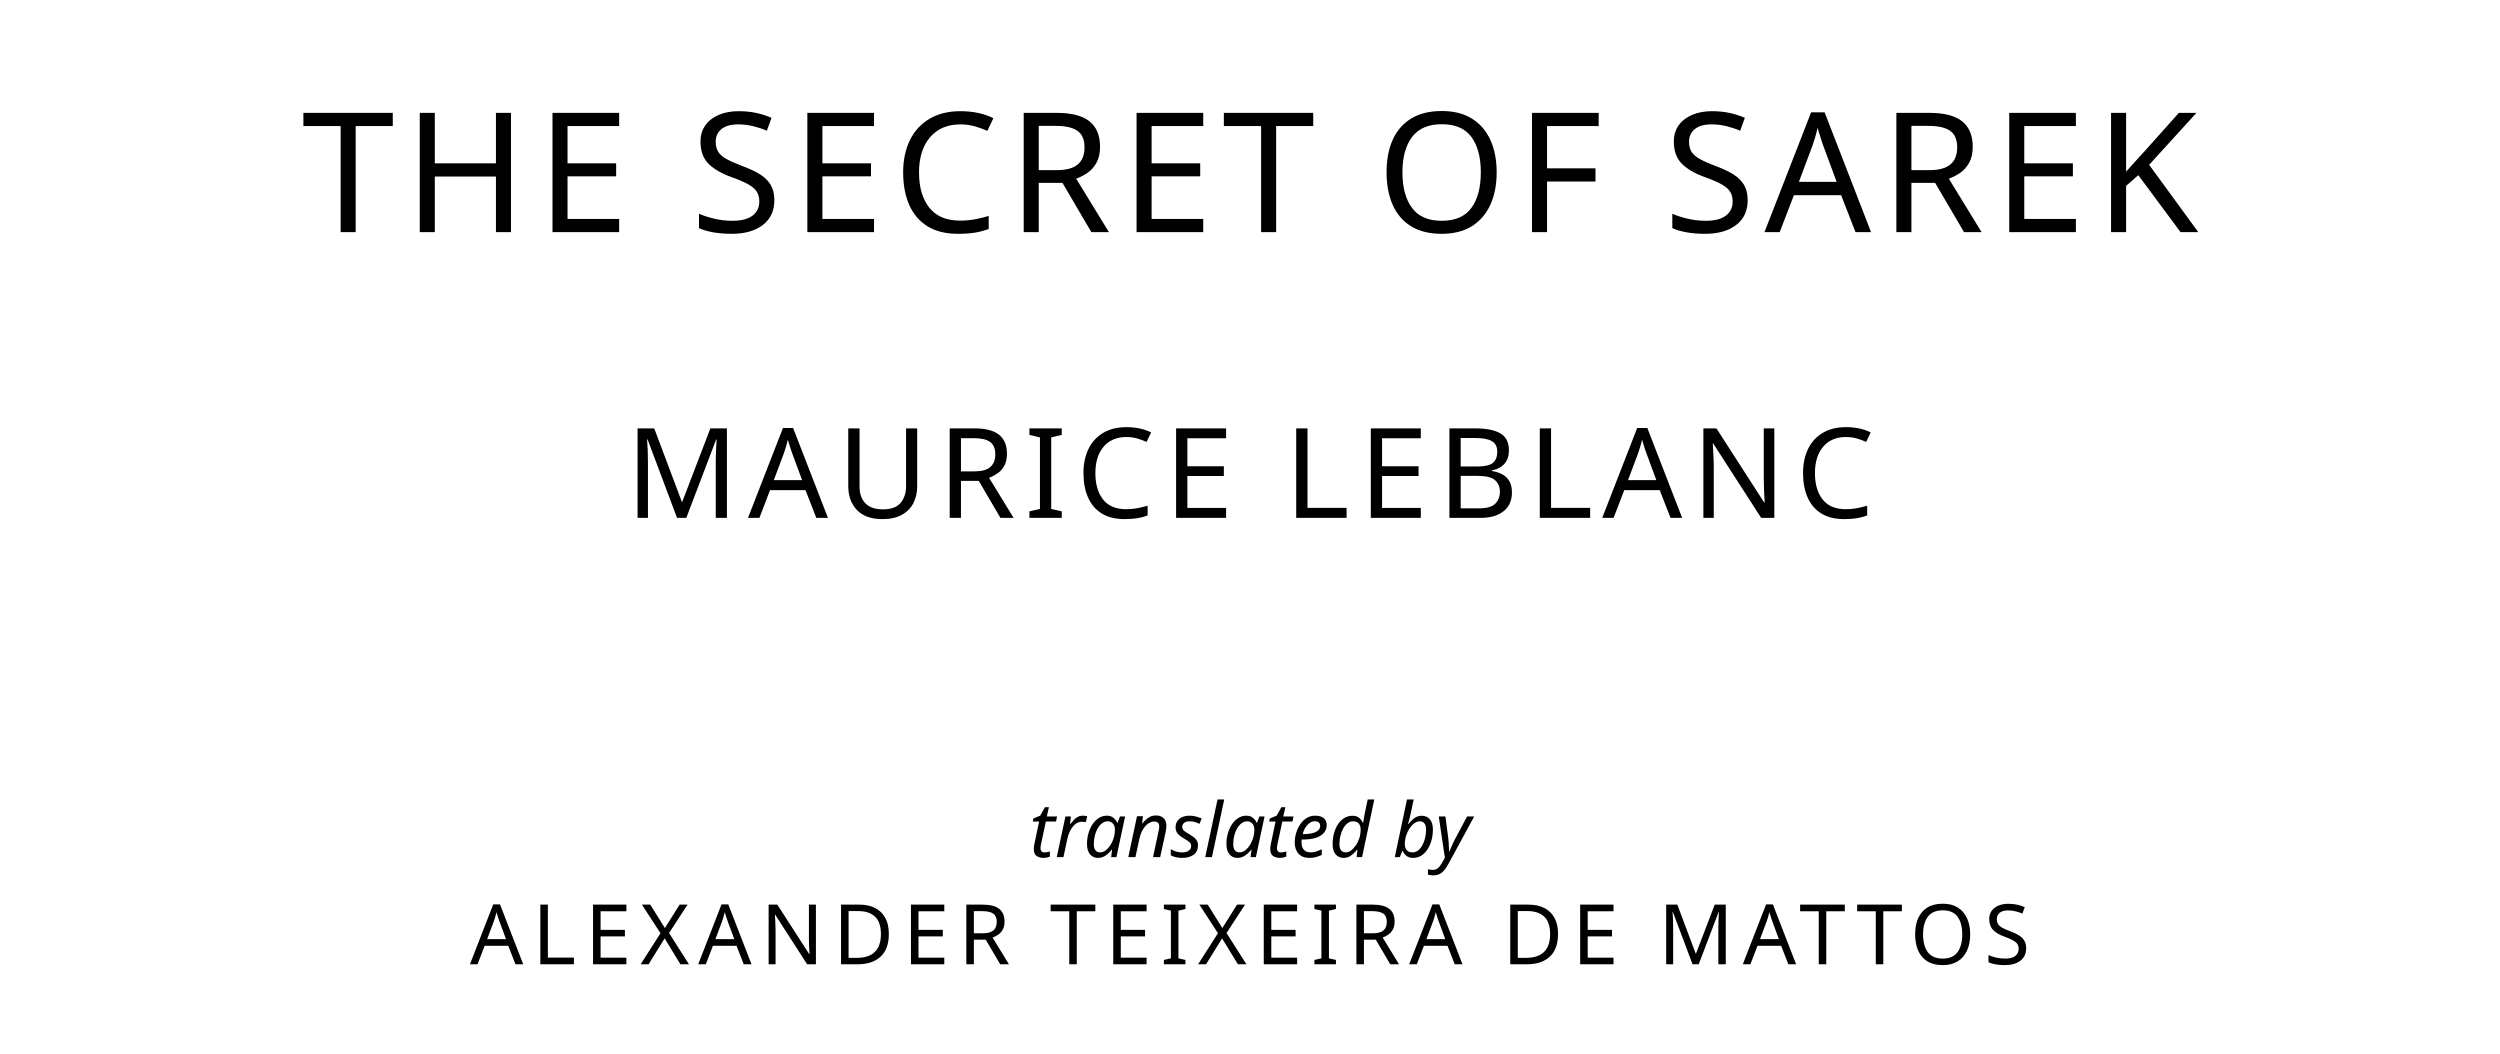
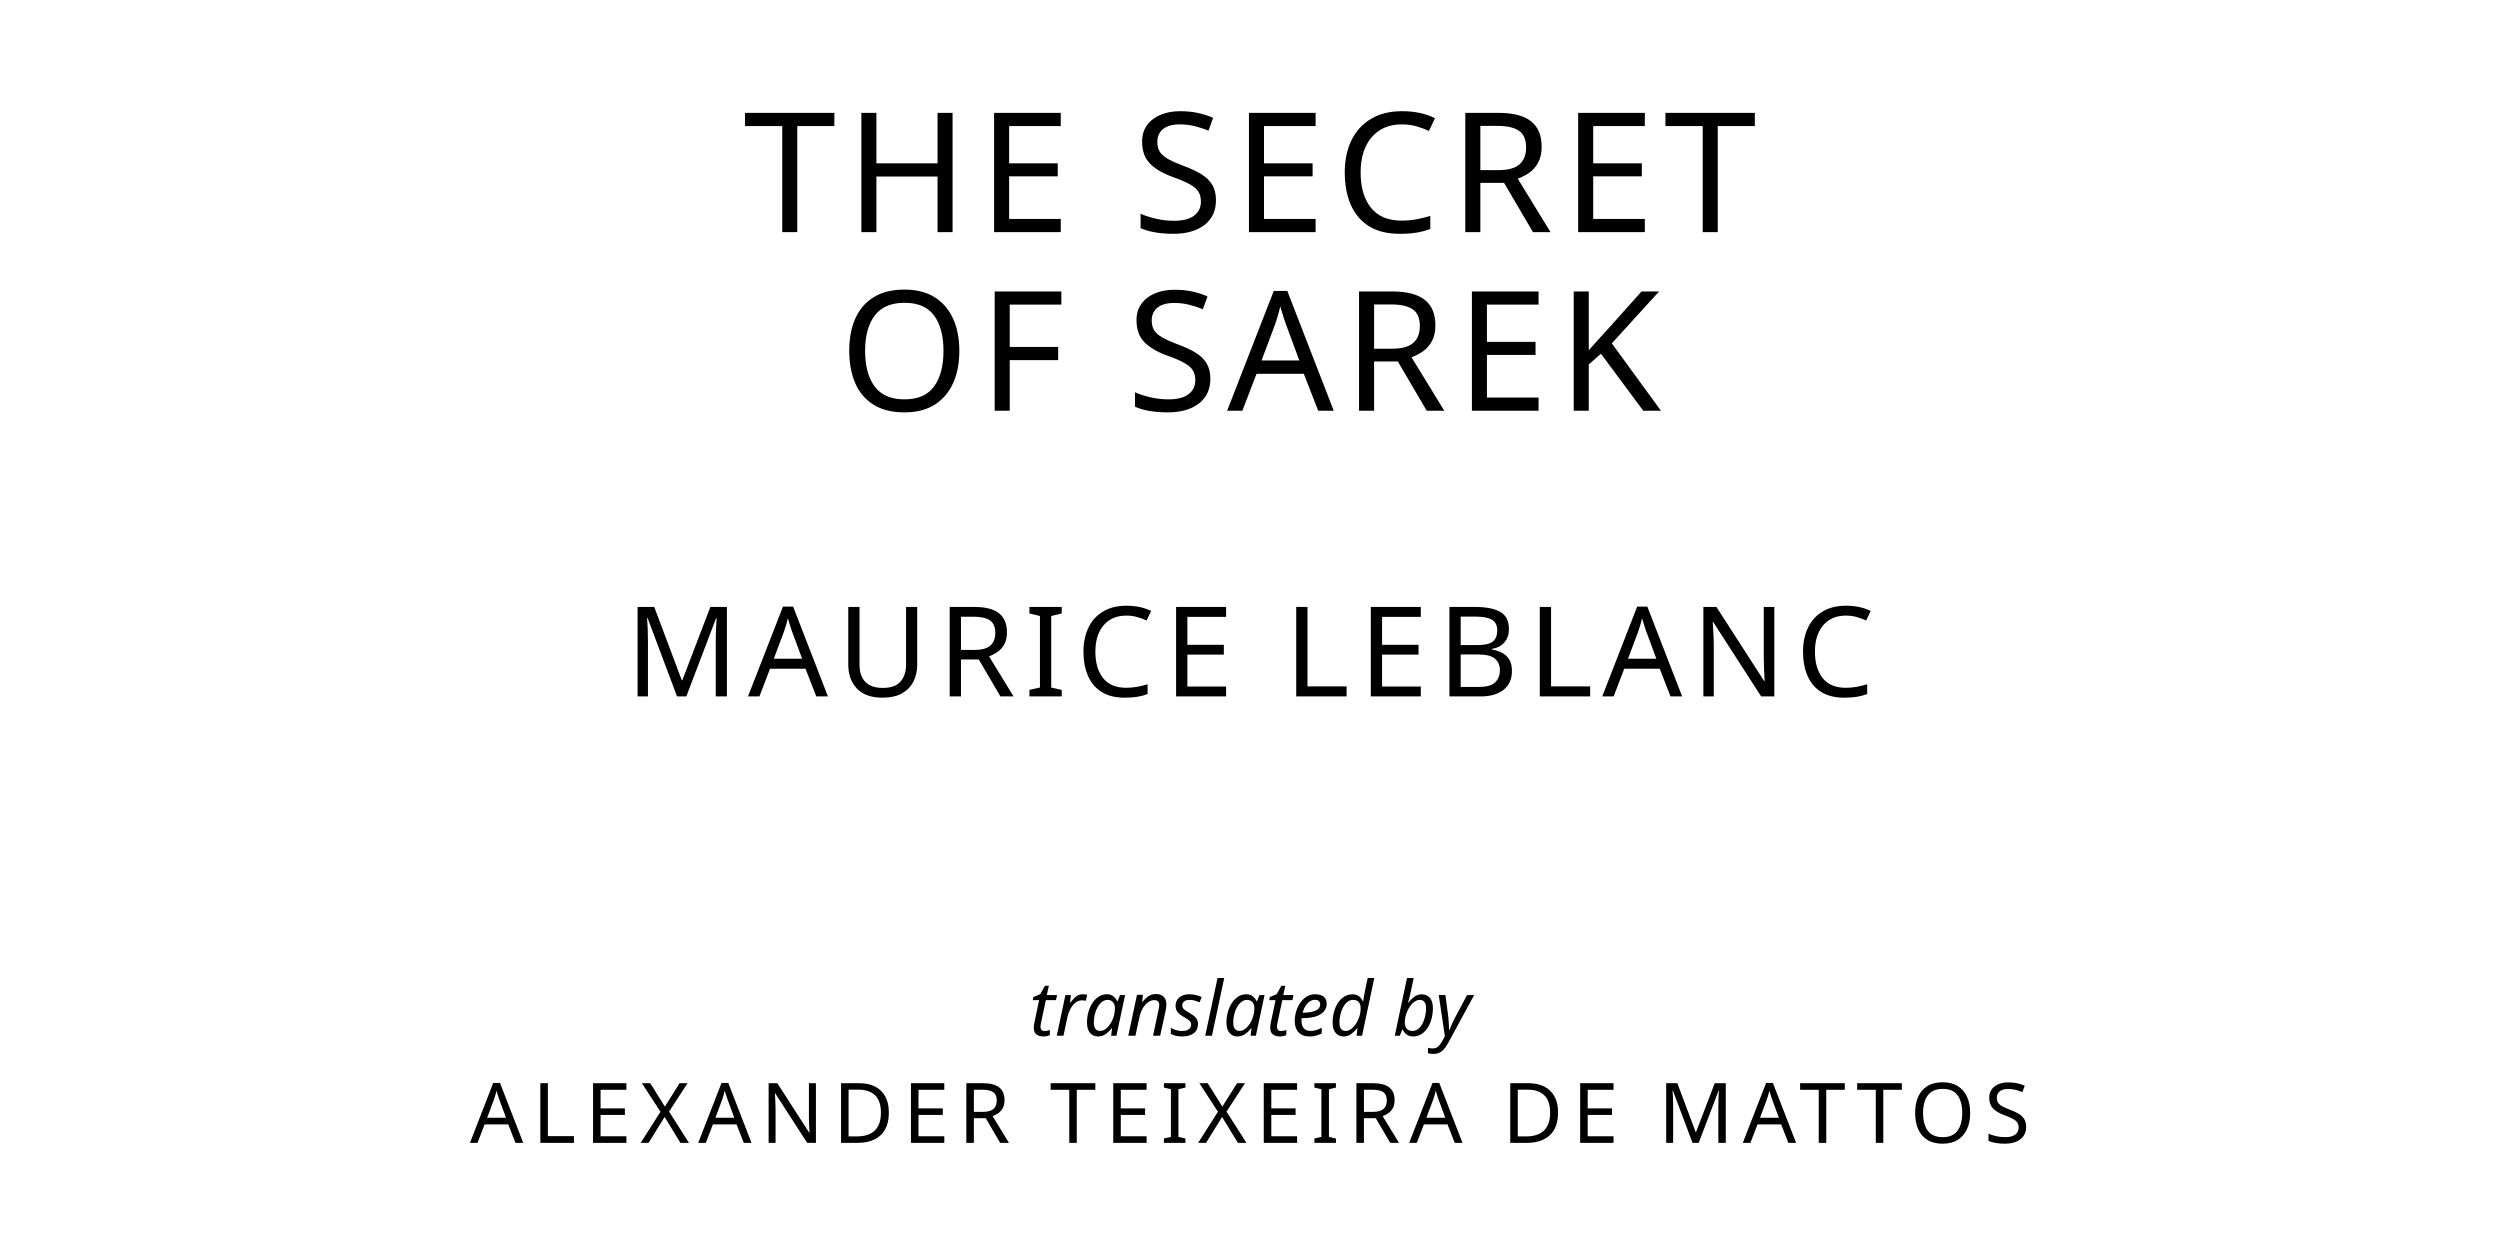
- <svg xmlns="http://www.w3.org/2000/svg" version="1.1" viewBox="0 0 1400 590">
+ <svg xmlns="http://www.w3.org/2000/svg" version="1.1" viewBox="0 0 1400 690">
  <style type="text/css">
		text{
			font-family: "League Spartan";
			letter-spacing: 5px;
			text-anchor: middle;
		}

		.title{
			font-size: 93.567px;
		}

		.author{
			font-size: 70.175px;
		}

		.contributor-descriptor{
			font-family: "OFL Sorts Mill Goudy";
			font-size: 42.508px;
			font-style: italic;
			letter-spacing: 0;
		}

		.contributor{
			font-size: 46.784px;
		}
	</style>
-   <text class="title" x="700" y="130">THE SECRET OF SAREK</text>
-   <text class="author" x="700" y="290">MAURICE LEBLANC</text>
-   <text class="contributor-descriptor" x="700" y="480">translated by</text>
-   <text class="contributor" x="700" y="540">ALEXANDER TEIXEIRA DE MATTOS</text>
+   <text class="title" x="700" y="130">THE SECRET</text>
+   <text class="title" x="700" y="230">OF SAREK</text>
+   <text class="author" x="700" y="390">MAURICE LEBLANC</text>
+   <text class="contributor-descriptor" x="700" y="580">translated by</text>
+   <text class="contributor" x="700" y="640">ALEXANDER TEIXEIRA DE MATTOS</text>
</svg>
